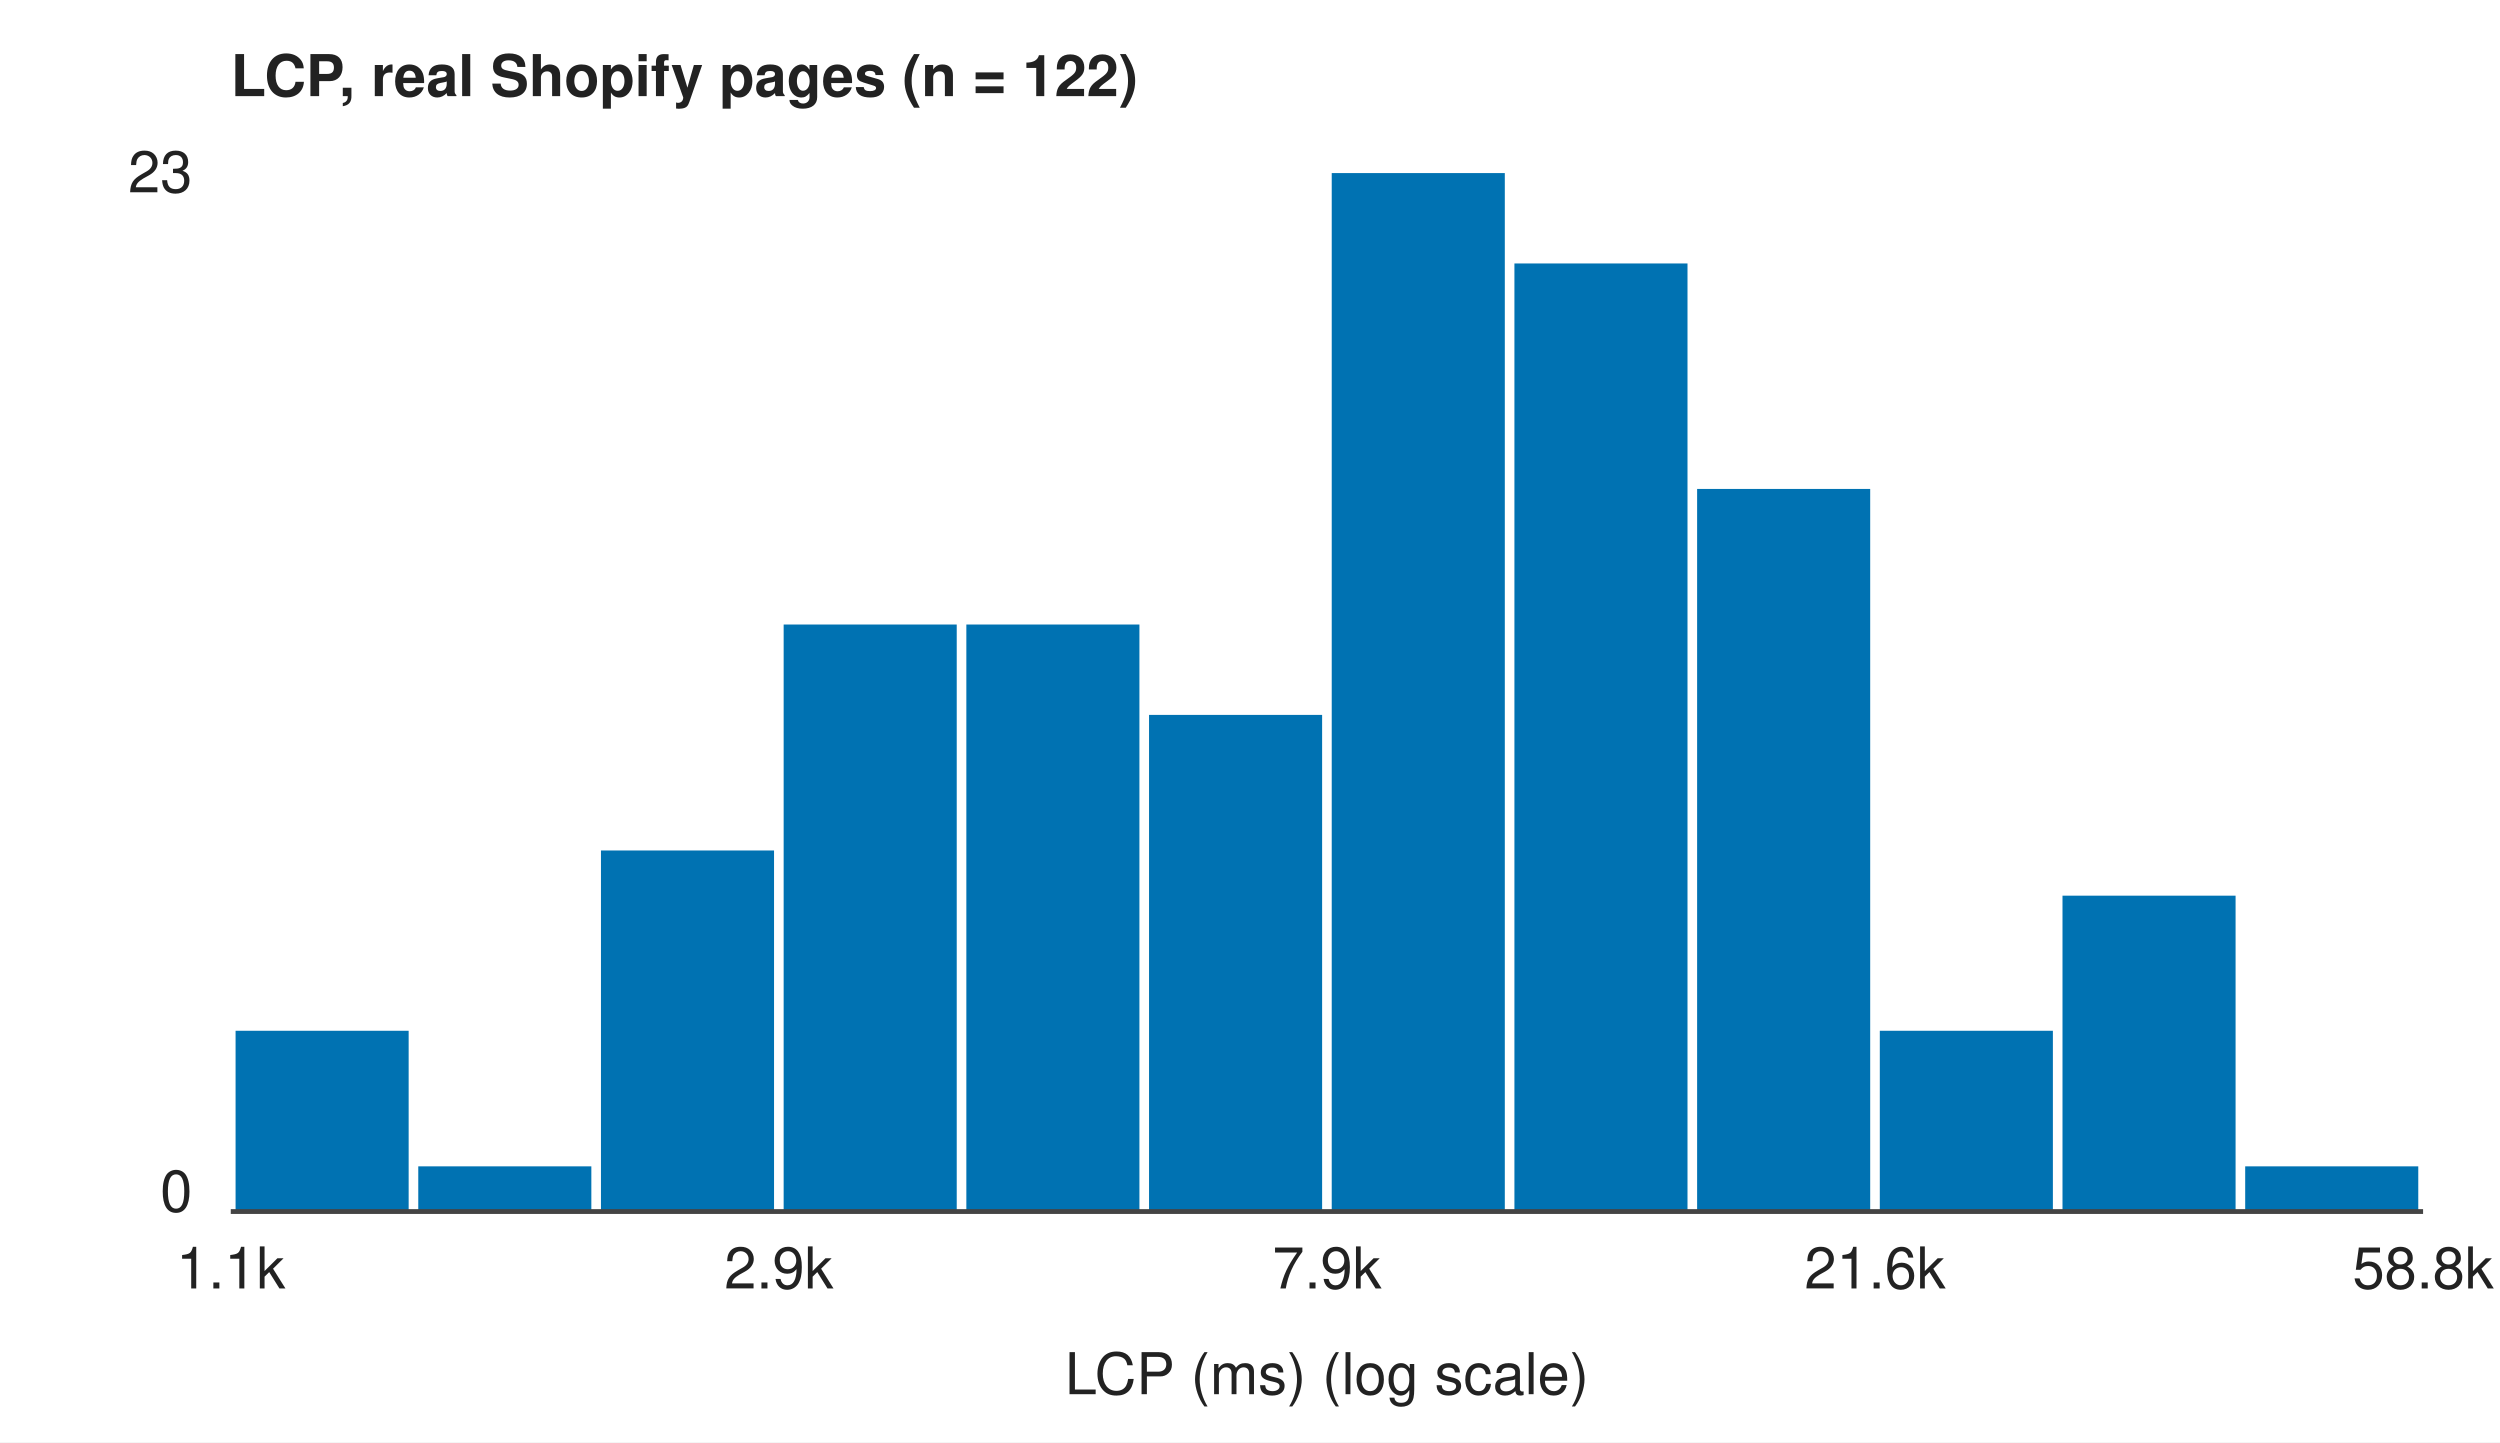
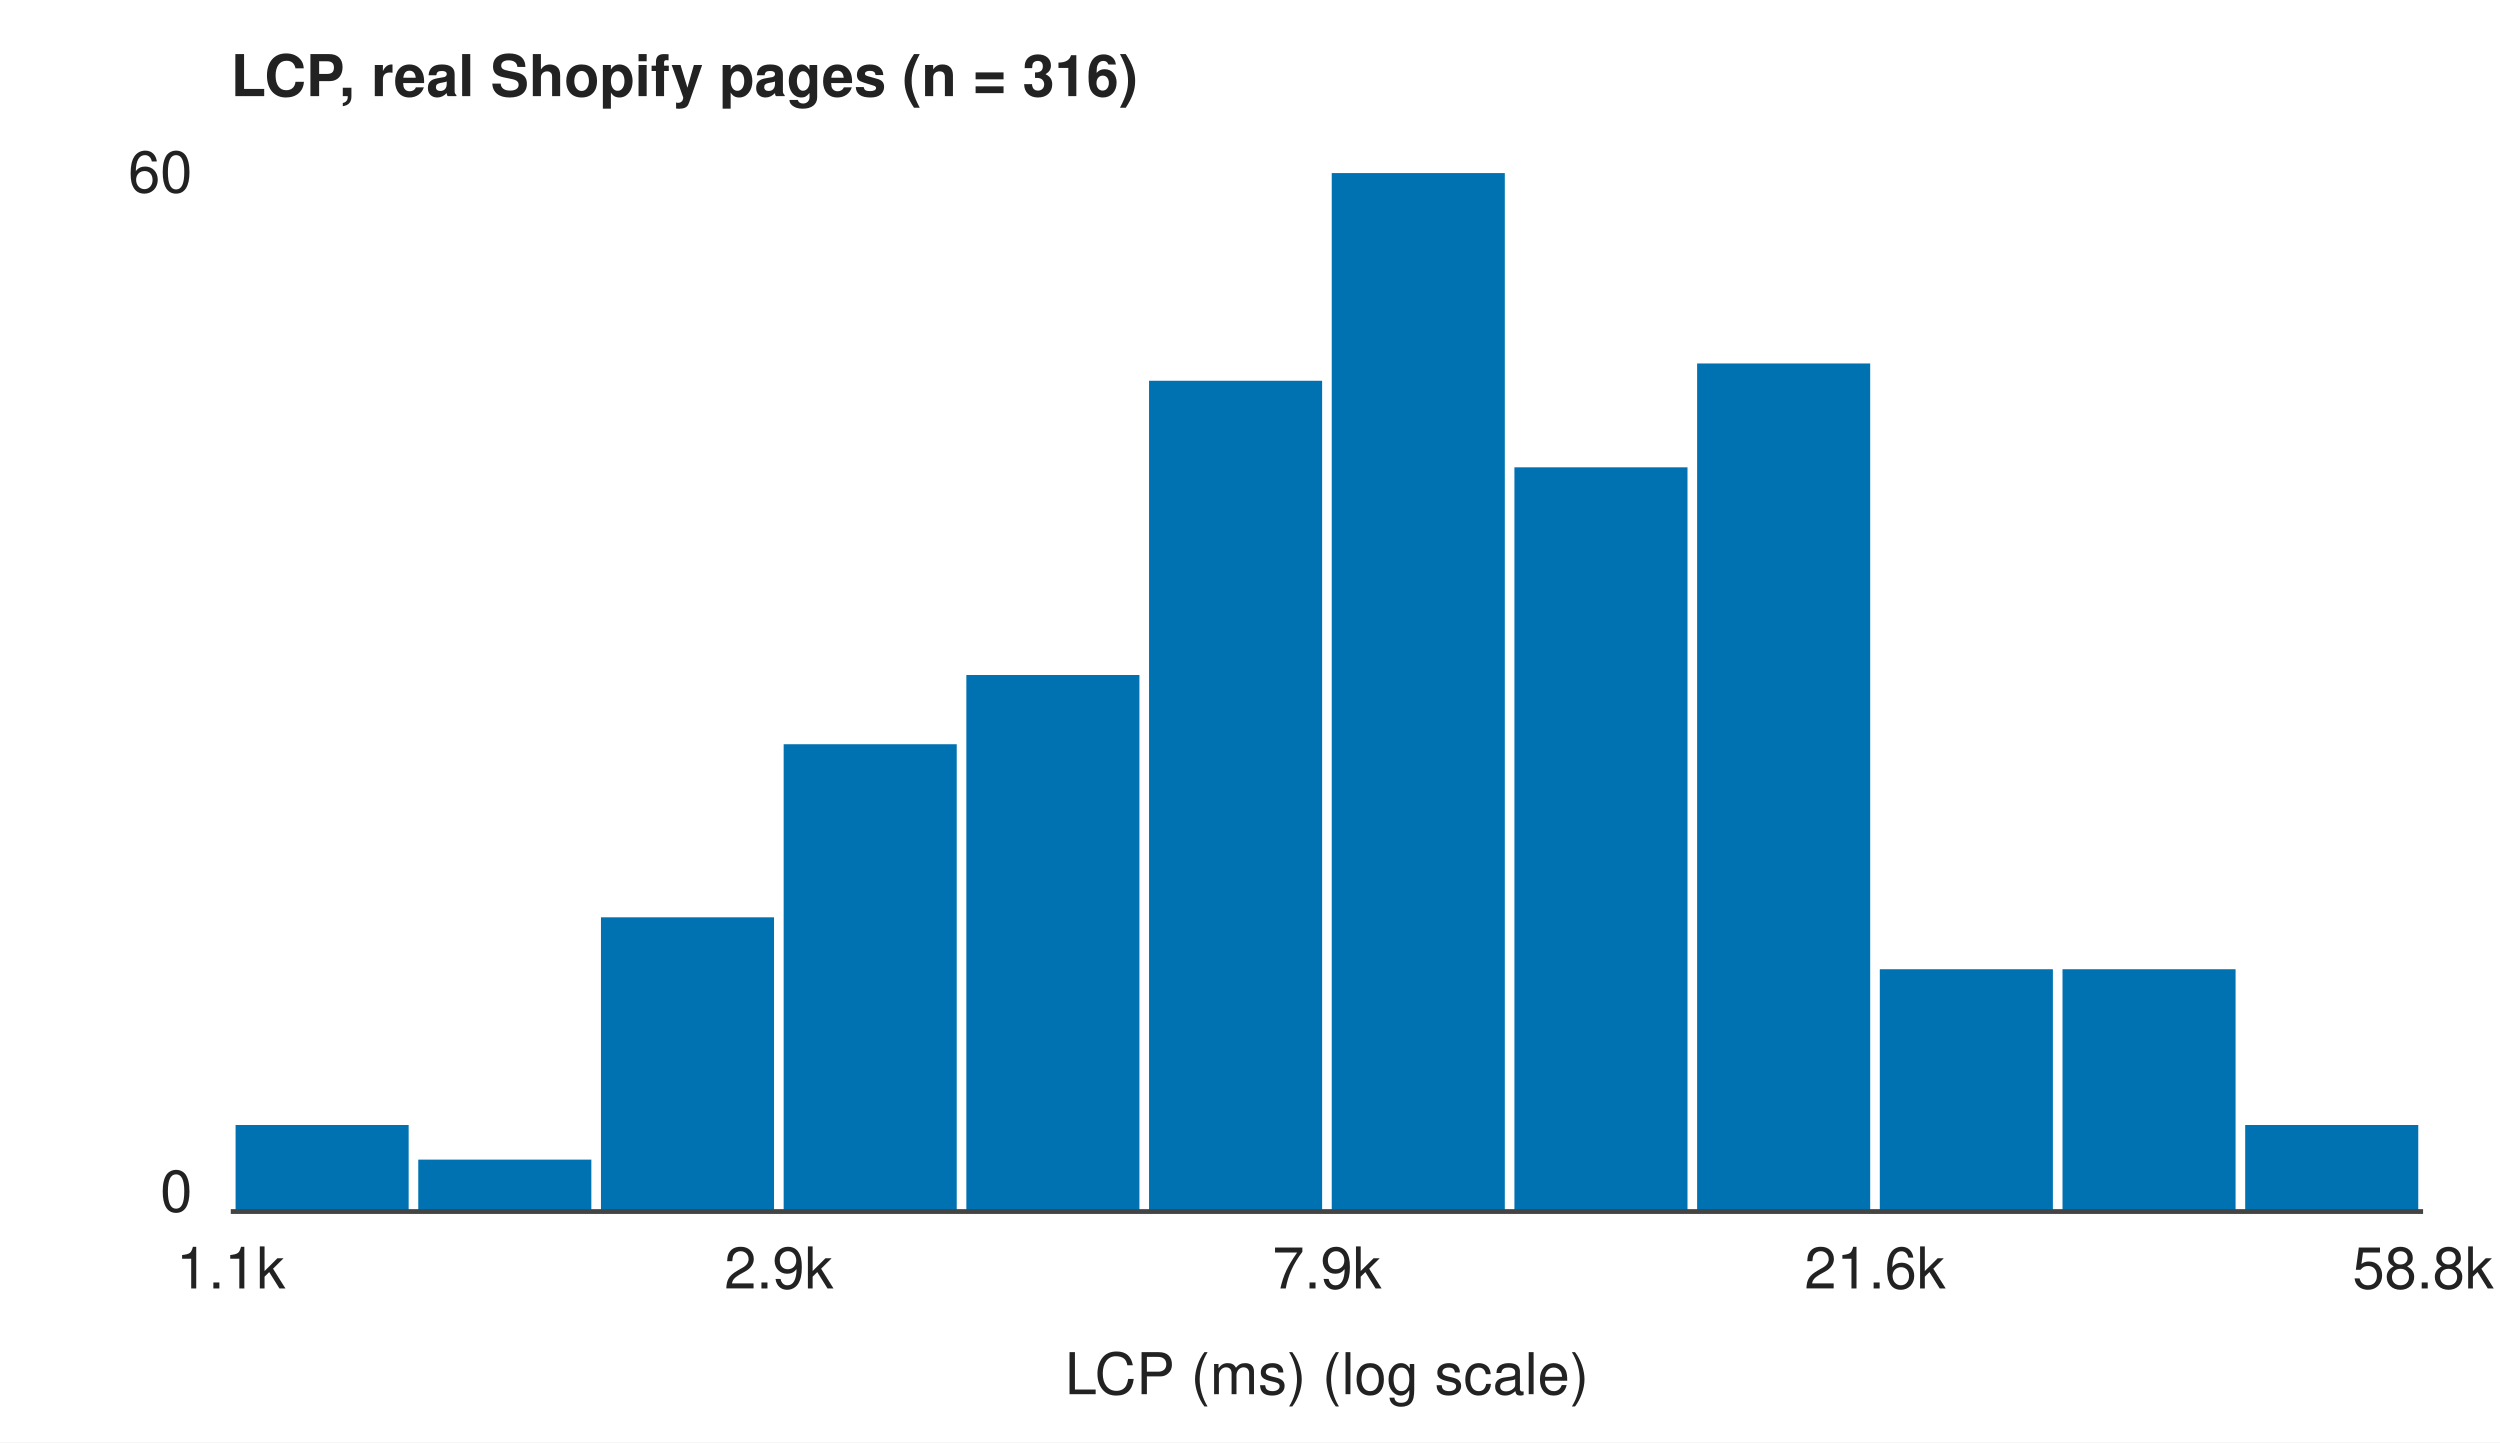
<svg xmlns="http://www.w3.org/2000/svg" viewBox="0 0 520 300" width="520" height="300">
  <rect width="520" height="300" fill="#fff" />
-   <text x="48" y="20" font-family="Helvetica, Arial, sans-serif" font-size="12" fill="#222" font-weight="bold">LCP, real Shopify pages (n = 122)</text>
-   <rect x="49.0" y="214.4" width="36.0" height="37.6" fill="#0072B2" />
-   <rect x="87.0" y="242.6" width="36.0" height="9.4" fill="#0072B2" />
-   <rect x="125.0" y="176.9" width="36.0" height="75.1" fill="#0072B2" />
-   <rect x="163.0" y="129.9" width="36.0" height="122.1" fill="#0072B2" />
-   <rect x="201.0" y="129.9" width="36.0" height="122.1" fill="#0072B2" />
-   <rect x="239.0" y="148.7" width="36.0" height="103.3" fill="#0072B2" />
+   <text x="48" y="20" font-family="Helvetica, Arial, sans-serif" font-size="12" fill="#222" font-weight="bold">LCP, real Shopify pages (n = 316)</text>
+   <rect x="49.0" y="234.0" width="36.0" height="18.0" fill="#0072B2" />
+   <rect x="87.0" y="241.2" width="36.0" height="10.8" fill="#0072B2" />
+   <rect x="125.0" y="190.8" width="36.0" height="61.2" fill="#0072B2" />
+   <rect x="163.0" y="154.8" width="36.0" height="97.2" fill="#0072B2" />
+   <rect x="201.0" y="140.4" width="36.0" height="111.6" fill="#0072B2" />
+   <rect x="239.0" y="79.2" width="36.0" height="172.8" fill="#0072B2" />
  <rect x="277.0" y="36.0" width="36.0" height="216.0" fill="#0072B2" />
-   <rect x="315.0" y="54.8" width="36.0" height="197.2" fill="#0072B2" />
-   <rect x="353.0" y="101.7" width="36.0" height="150.3" fill="#0072B2" />
-   <rect x="391.0" y="214.4" width="36.0" height="37.6" fill="#0072B2" />
-   <rect x="429.0" y="186.3" width="36.0" height="65.7" fill="#0072B2" />
-   <rect x="467.0" y="242.6" width="36.0" height="9.4" fill="#0072B2" />
+   <rect x="315.0" y="97.2" width="36.0" height="154.8" fill="#0072B2" />
+   <rect x="353.0" y="75.6" width="36.0" height="176.4" fill="#0072B2" />
+   <rect x="391.0" y="201.6" width="36.0" height="50.4" fill="#0072B2" />
+   <rect x="429.0" y="201.6" width="36.0" height="50.4" fill="#0072B2" />
+   <rect x="467.0" y="234.0" width="36.0" height="18.0" fill="#0072B2" />
  <line x1="48" y1="252" x2="504" y2="252" stroke="#444" />
  <text x="48" y="268" font-family="Helvetica, Arial, sans-serif" font-size="12" fill="#222" text-anchor="middle">1.1k</text>
  <text x="162" y="268" font-family="Helvetica, Arial, sans-serif" font-size="12" fill="#222" text-anchor="middle">2.9k</text>
  <text x="276" y="268" font-family="Helvetica, Arial, sans-serif" font-size="12" fill="#222" text-anchor="middle">7.9k</text>
  <text x="390" y="268" font-family="Helvetica, Arial, sans-serif" font-size="12" fill="#222" text-anchor="middle">21.6k</text>
  <text x="504" y="268" font-family="Helvetica, Arial, sans-serif" font-size="12" fill="#222" text-anchor="middle">58.8k</text>
-   <text x="40" y="40" font-family="Helvetica, Arial, sans-serif" font-size="12" fill="#222" text-anchor="end">23</text>
+   <text x="40" y="40" font-family="Helvetica, Arial, sans-serif" font-size="12" fill="#222" text-anchor="end">60</text>
  <text x="40" y="252" font-family="Helvetica, Arial, sans-serif" font-size="12" fill="#222" text-anchor="end">0</text>
  <text x="276" y="290" font-family="Helvetica, Arial, sans-serif" font-size="12" fill="#222" text-anchor="middle">LCP (ms) (log scale)</text>
</svg>
